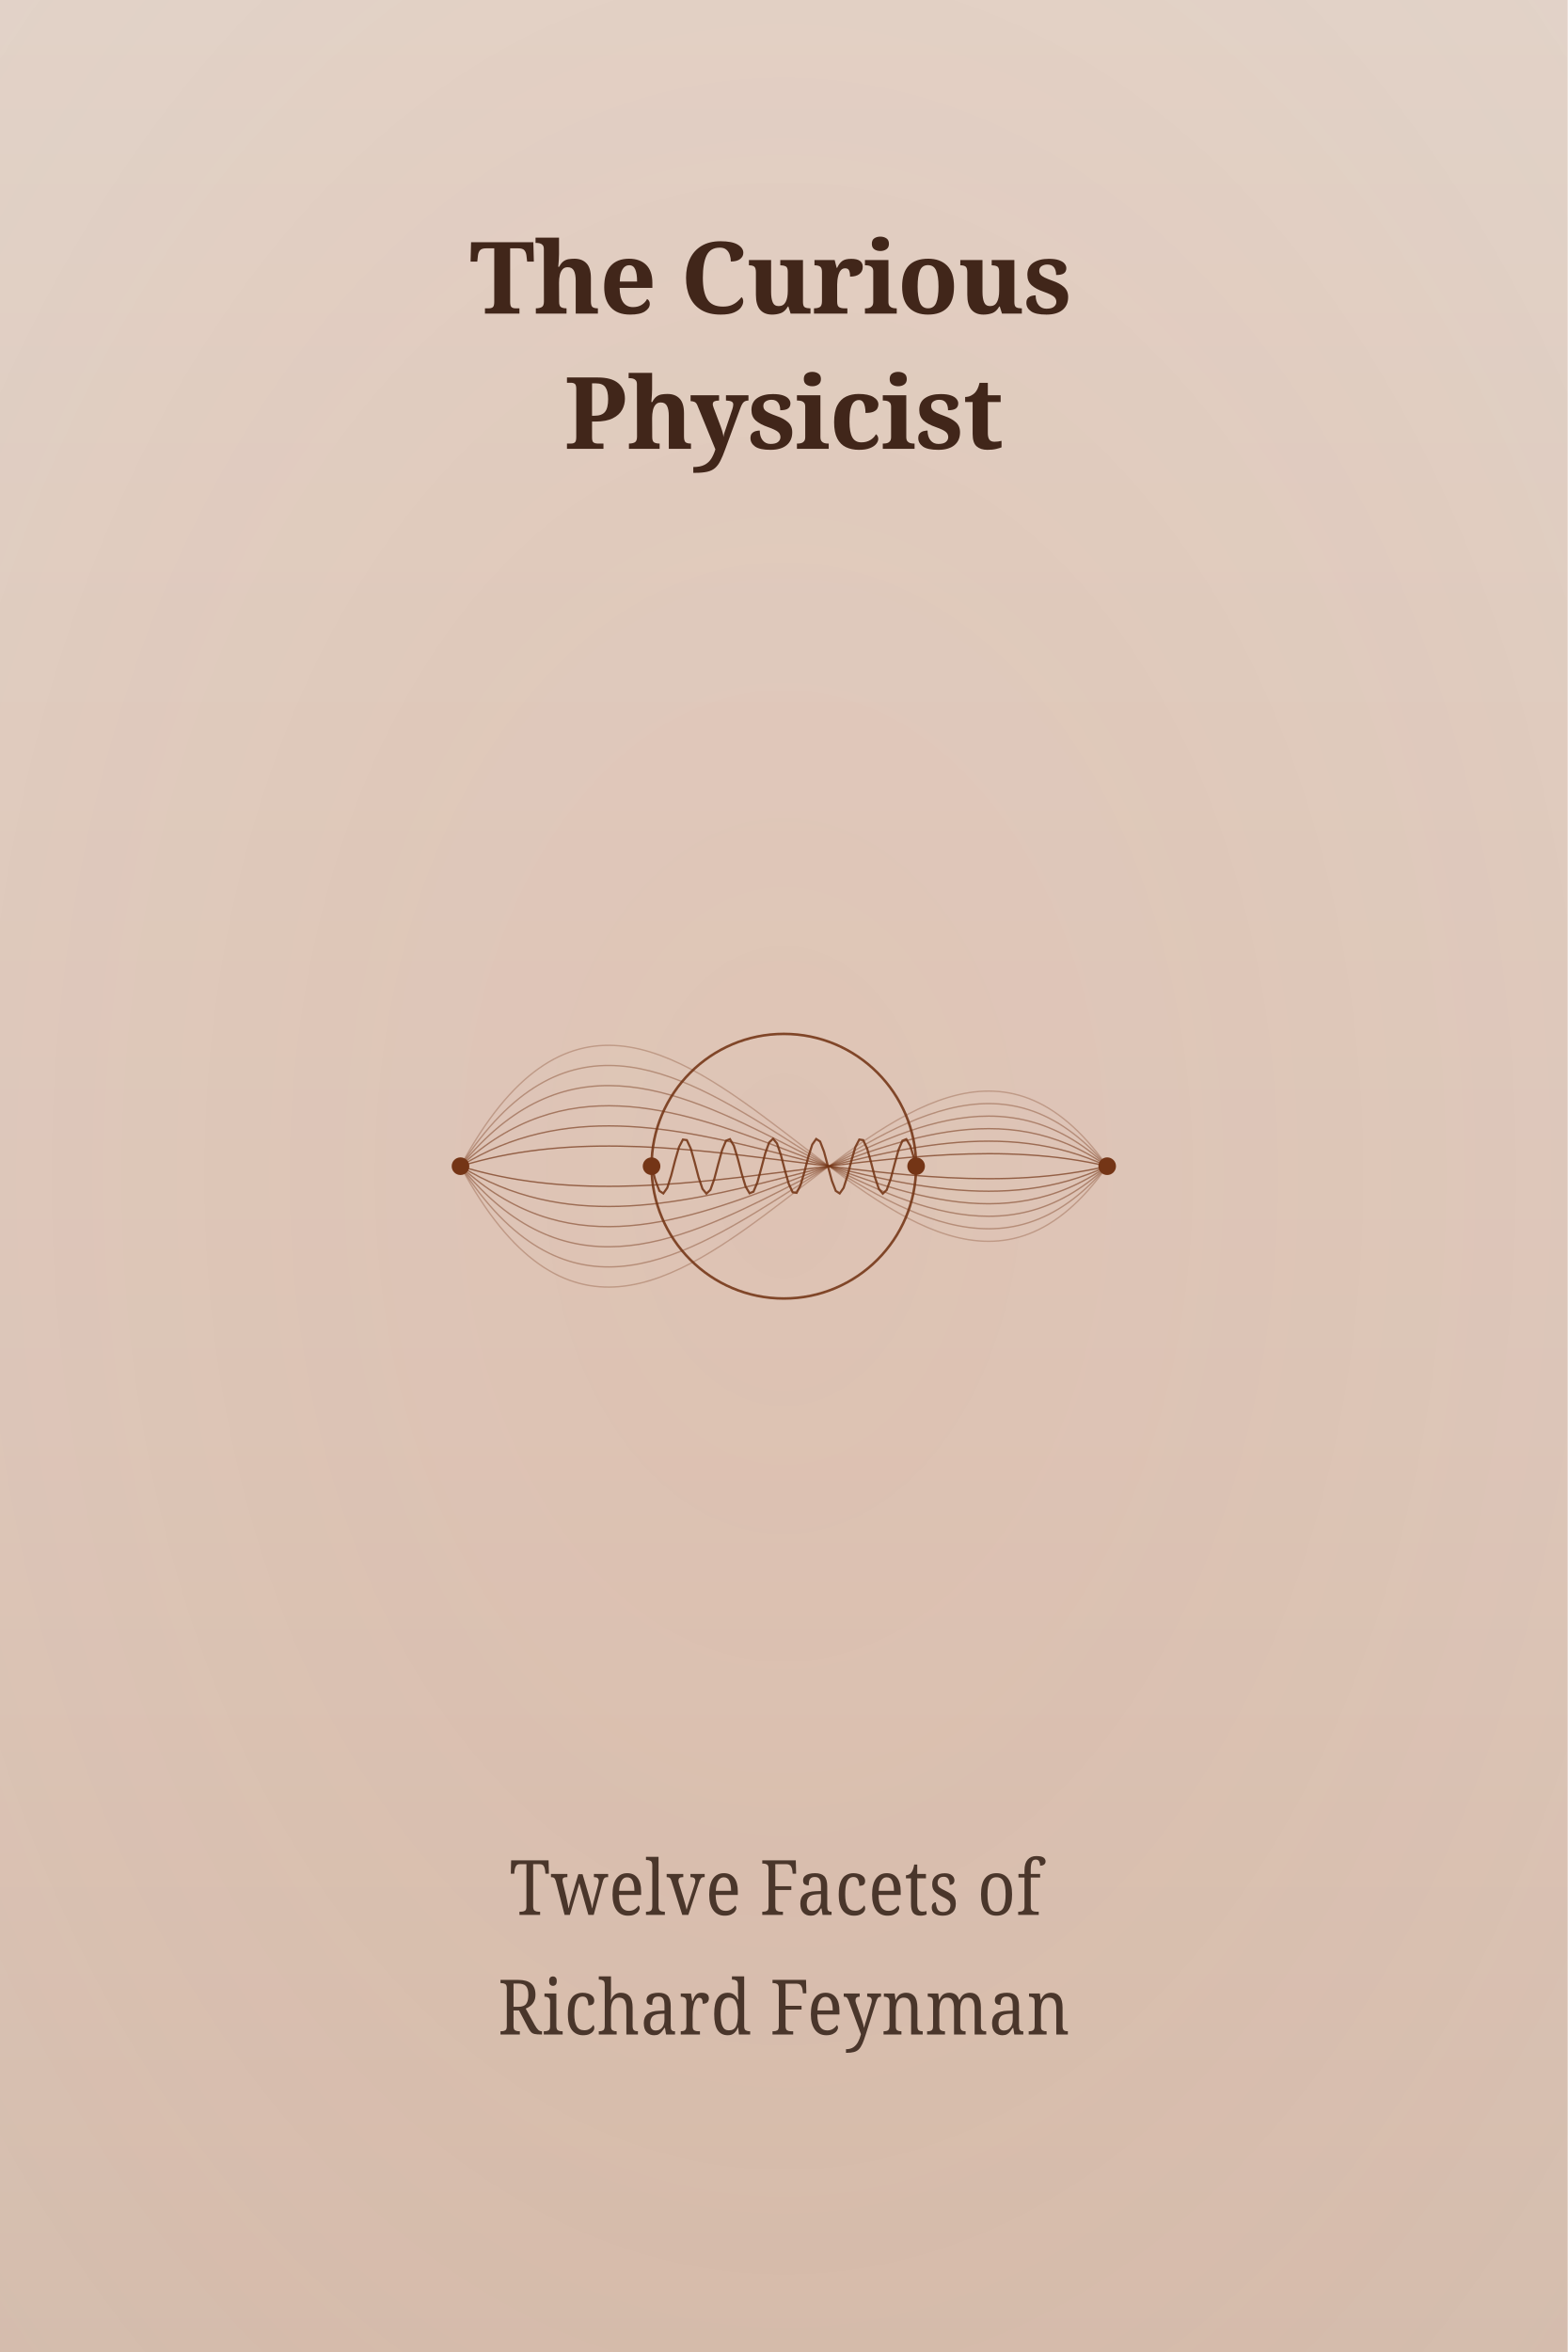
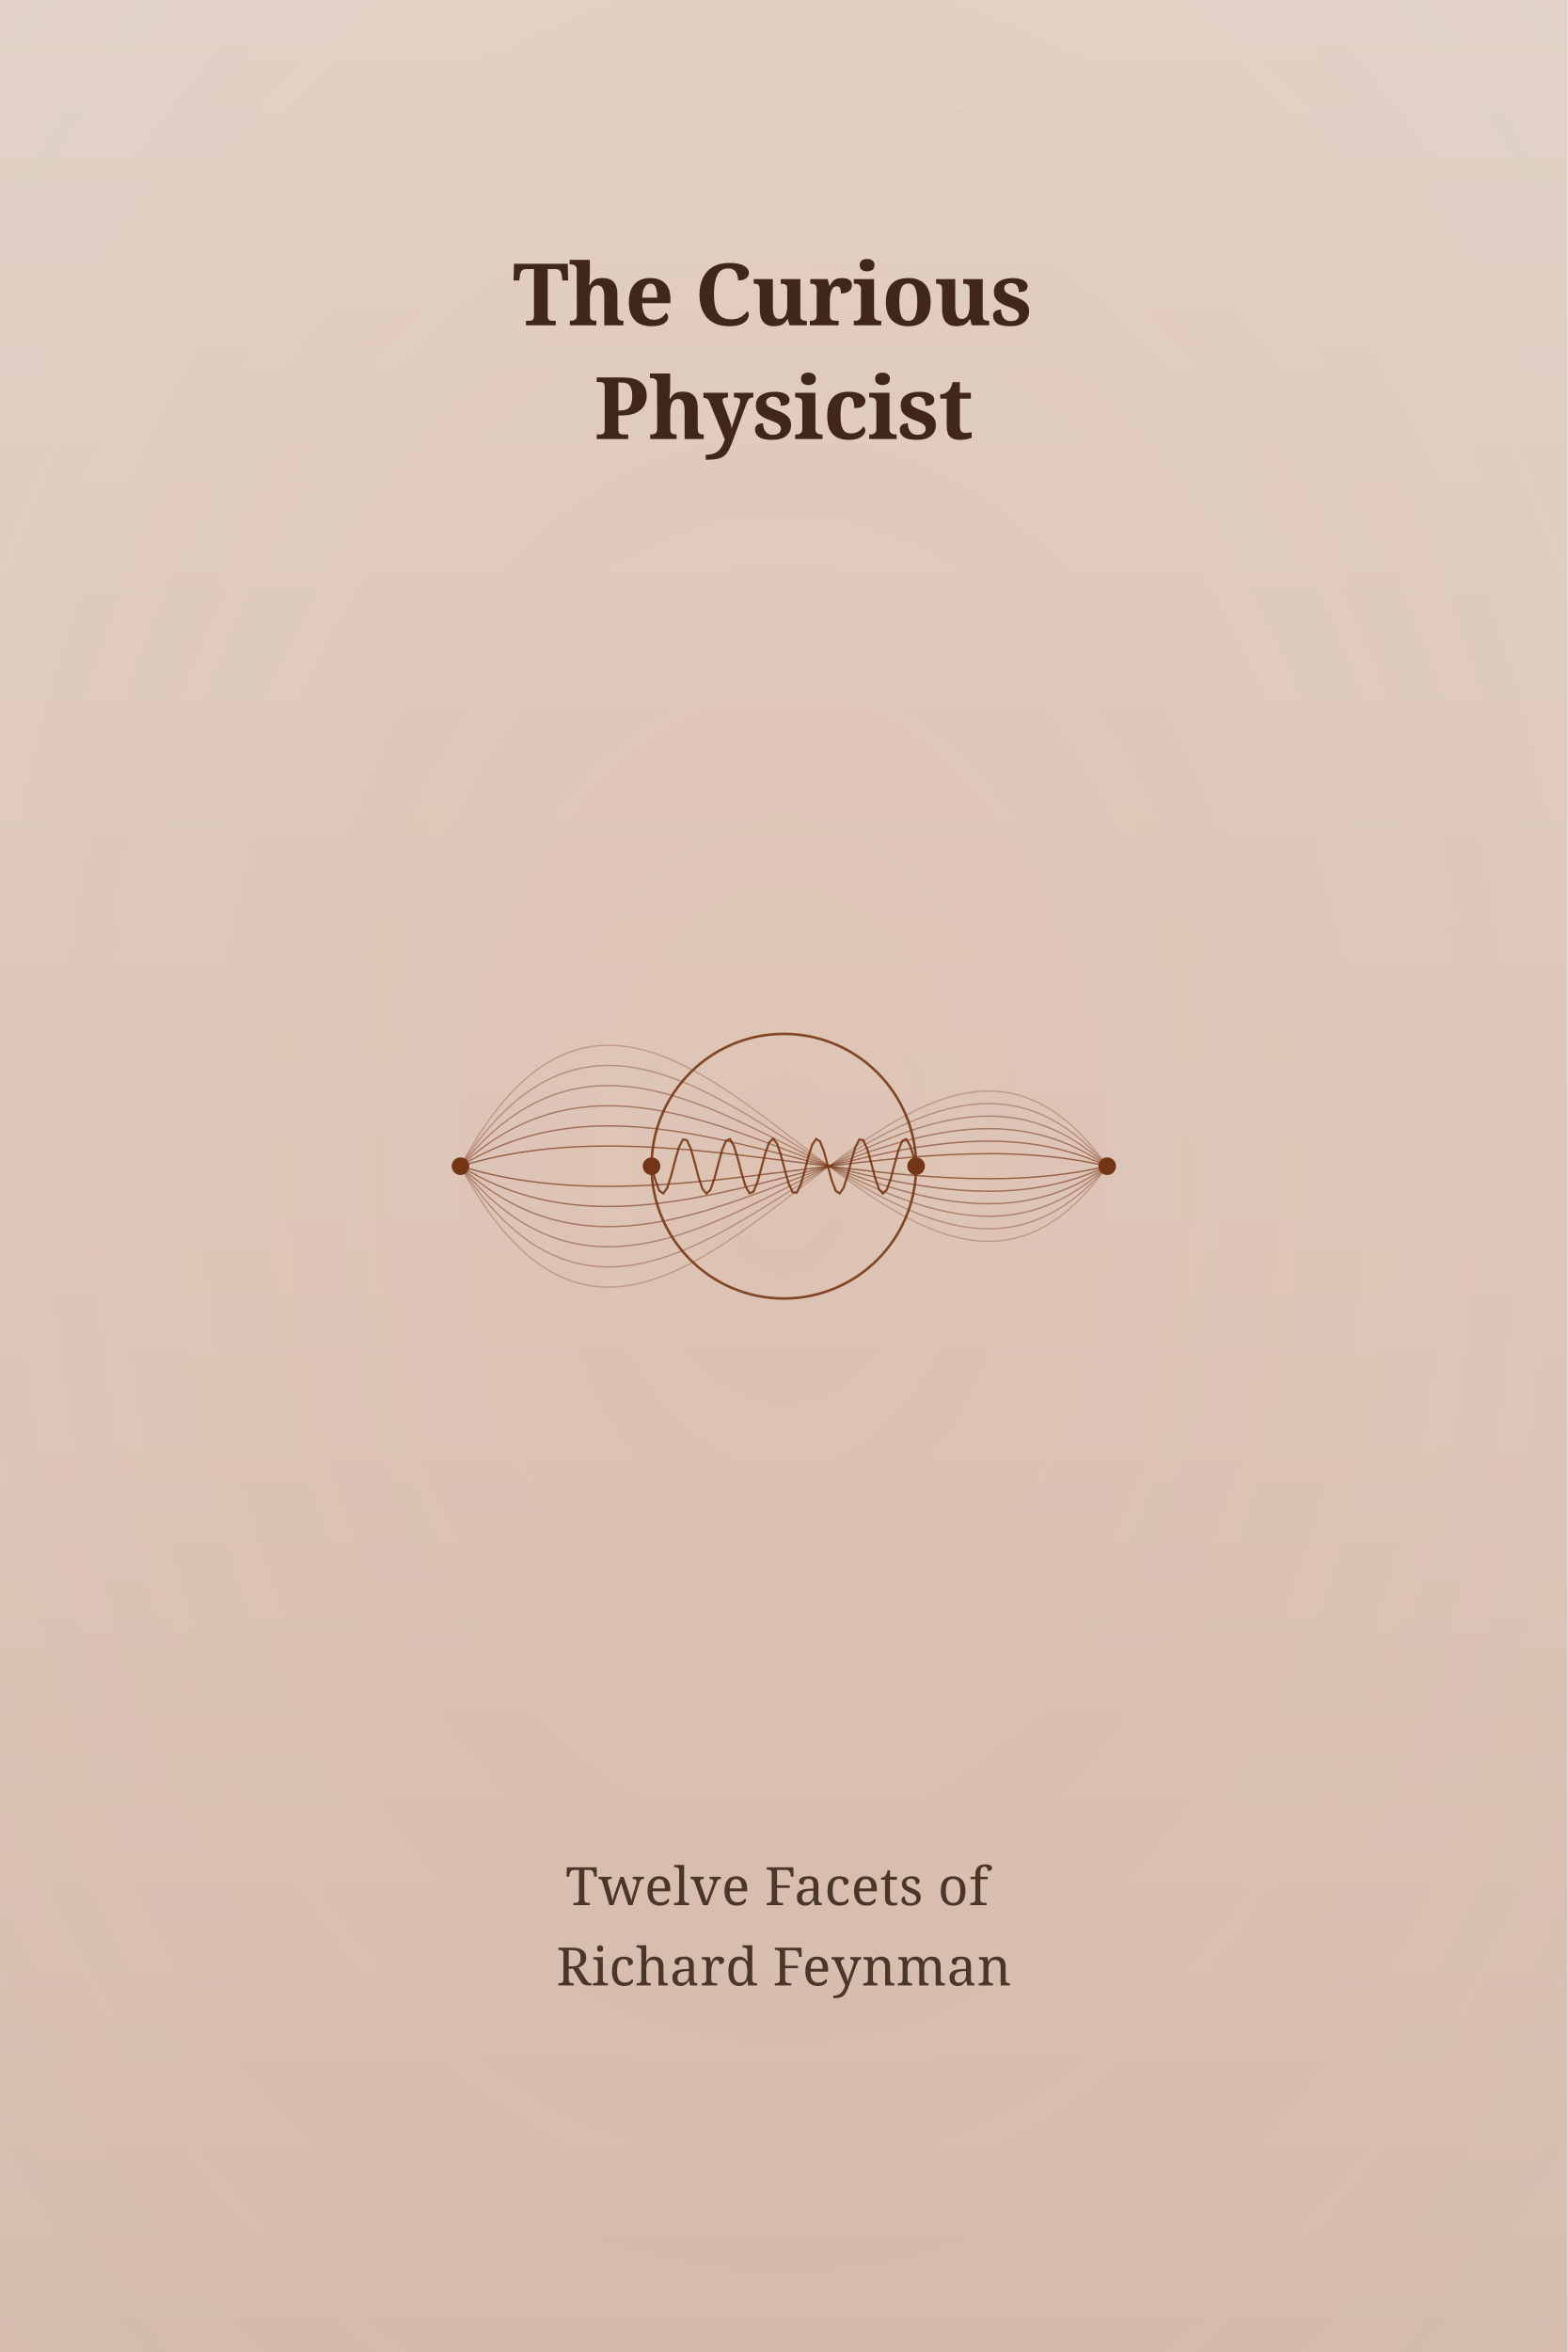
<svg xmlns="http://www.w3.org/2000/svg" viewBox="0 0 1600 2400" width="100%" height="100%">
  <defs>
    <linearGradient id="bg-curious-physicist" x1="0%" y1="0%" x2="0%" y2="100%">
      <stop offset="0%" stop-color="#e2d3c9" />
      <stop offset="60%" stop-color="#dcc8bc" />
      <stop offset="100%" stop-color="#d5bdae" />
    </linearGradient>
    <radialGradient id="halo-curious-physicist" cx="50%" cy="50%" r="75%">
      <stop offset="0%" stop-color="#ea580c" stop-opacity="0.06" />
      <stop offset="55%" stop-color="#ea580c" stop-opacity="0.03" />
      <stop offset="100%" stop-color="#ea580c" stop-opacity="0.00" />
    </radialGradient>
  </defs>
  <rect width="1600" height="2400" fill="url(#bg-curious-physicist)" />
  <rect width="1600" height="2400" fill="url(#halo-curious-physicist)" />
  <g text-anchor="middle">
-     <text x="800" y="320" font-family="'Literata', Georgia, serif" font-size="102" font-weight="700" letter-spacing="-0.01em" fill="#41261a">
+     <text x="800" y="332" font-family="'Literata', Georgia, serif" font-size="88" font-weight="700" letter-spacing="-0.01em" fill="#41261a">
      <tspan x="800" dy="0">The Curious</tspan>
-       <tspan x="800" dy="138">Physicist</tspan>
+       <tspan x="800" dy="116">Physicist</tspan>
    </text>
  </g>
  <g class="emblem-feynman" transform="translate(0, -210)">
    <path d="M 470 1400 C 680 1010.0, 920 1696.4, 1130 1400" stroke="#743516" stroke-width="1.4" fill="none" opacity="0.30" />
    <path d="M 470 1400 C 680 1075.0, 920 1647.0, 1130 1400" stroke="#743516" stroke-width="1.4" fill="none" opacity="0.38" />
    <path d="M 470 1400 C 680 1140.0, 920 1597.6, 1130 1400" stroke="#743516" stroke-width="1.4" fill="none" opacity="0.46" />
    <path d="M 470 1400 C 680 1205.0, 920 1548.2, 1130 1400" stroke="#743516" stroke-width="1.4" fill="none" opacity="0.54" />
    <path d="M 470 1400 C 680 1270.0, 920 1498.8, 1130 1400" stroke="#743516" stroke-width="1.4" fill="none" opacity="0.62" />
    <path d="M 470 1400 C 680 1335.0, 920 1449.4, 1130 1400" stroke="#743516" stroke-width="1.4" fill="none" opacity="0.70" />
    <path d="M 470 1400 C 680 1465.0, 920 1350.6, 1130 1400" stroke="#743516" stroke-width="1.4" fill="none" opacity="0.70" />
    <path d="M 470 1400 C 680 1530.0, 920 1301.2, 1130 1400" stroke="#743516" stroke-width="1.4" fill="none" opacity="0.62" />
    <path d="M 470 1400 C 680 1595.0, 920 1251.8, 1130 1400" stroke="#743516" stroke-width="1.4" fill="none" opacity="0.54" />
    <path d="M 470 1400 C 680 1660.0, 920 1202.4, 1130 1400" stroke="#743516" stroke-width="1.4" fill="none" opacity="0.46" />
    <path d="M 470 1400 C 680 1725.0, 920 1153.0, 1130 1400" stroke="#743516" stroke-width="1.4" fill="none" opacity="0.38" />
    <path d="M 470 1400 C 680 1790.0, 920 1103.6, 1130 1400" stroke="#743516" stroke-width="1.4" fill="none" opacity="0.30" />
    <circle cx="800" cy="1400" r="135" stroke="#743516" stroke-width="2.6" fill="none" opacity="0.88" />
    <polyline points="665,1400.0 669,1414.8 673,1425.2 677,1427.8 681,1422.1 685,1409.6 689,1394.2 693,1380.5 697,1372.8 701,1373.4 705,1382.0 709,1396.1 713,1411.4 717,1423.2 721,1428.0 725,1424.2 729,1413.1 733,1398.0 737,1383.5 741,1374.0 745,1372.4 749,1379.2 753,1392.3 757,1407.7 761,1420.8 765,1427.6 769,1426.0 773,1416.5 777,1402.0 781,1386.9 785,1375.8 789,1372.0 793,1376.8 797,1388.6 801,1403.9 805,1418.0 809,1426.6 813,1427.2 817,1419.5 821,1405.8 825,1390.4 829,1377.9 833,1372.2 837,1374.8 841,1385.2 845,1400.0 849,1414.8 853,1425.2 857,1427.8 861,1422.1 865,1409.6 869,1394.2 873,1380.5 877,1372.8 881,1373.4 885,1382.0 889,1396.1 893,1411.4 897,1423.2 901,1428.0 905,1424.2 909,1413.1 913,1398.0 917,1383.5 921,1374.0 925,1372.4 929,1379.2 933,1392.3" stroke="#743516" stroke-width="2.2" fill="none" opacity="0.88" />
    <circle cx="470" cy="1400" r="9" fill="#743516" />
    <circle cx="665" cy="1400" r="9" fill="#743516" />
    <circle cx="935" cy="1400" r="9" fill="#743516" />
    <circle cx="1130" cy="1400" r="9" fill="#743516" />
  </g>
-   <g text-anchor="middle" transform="translate(800, 0) scale(0.87, 1) translate(-800, 0)">
-     <text x="800" y="1954" font-family="'Literata', Georgia, serif" font-size="78" font-weight="400" letter-spacing="0.01em" fill="#4a362b">
+   <g text-anchor="middle">
+     <text x="800" y="1944" font-family="'Literata', Georgia, serif" font-size="54" font-weight="400" letter-spacing="0.01em" fill="#4a362b">
      <tspan x="800" dy="0">Twelve Facets of</tspan>
-       <tspan x="800" dy="122">Richard Feynman</tspan>
+       <tspan x="800" dy="82">Richard Feynman</tspan>
    </text>
  </g>
</svg>
